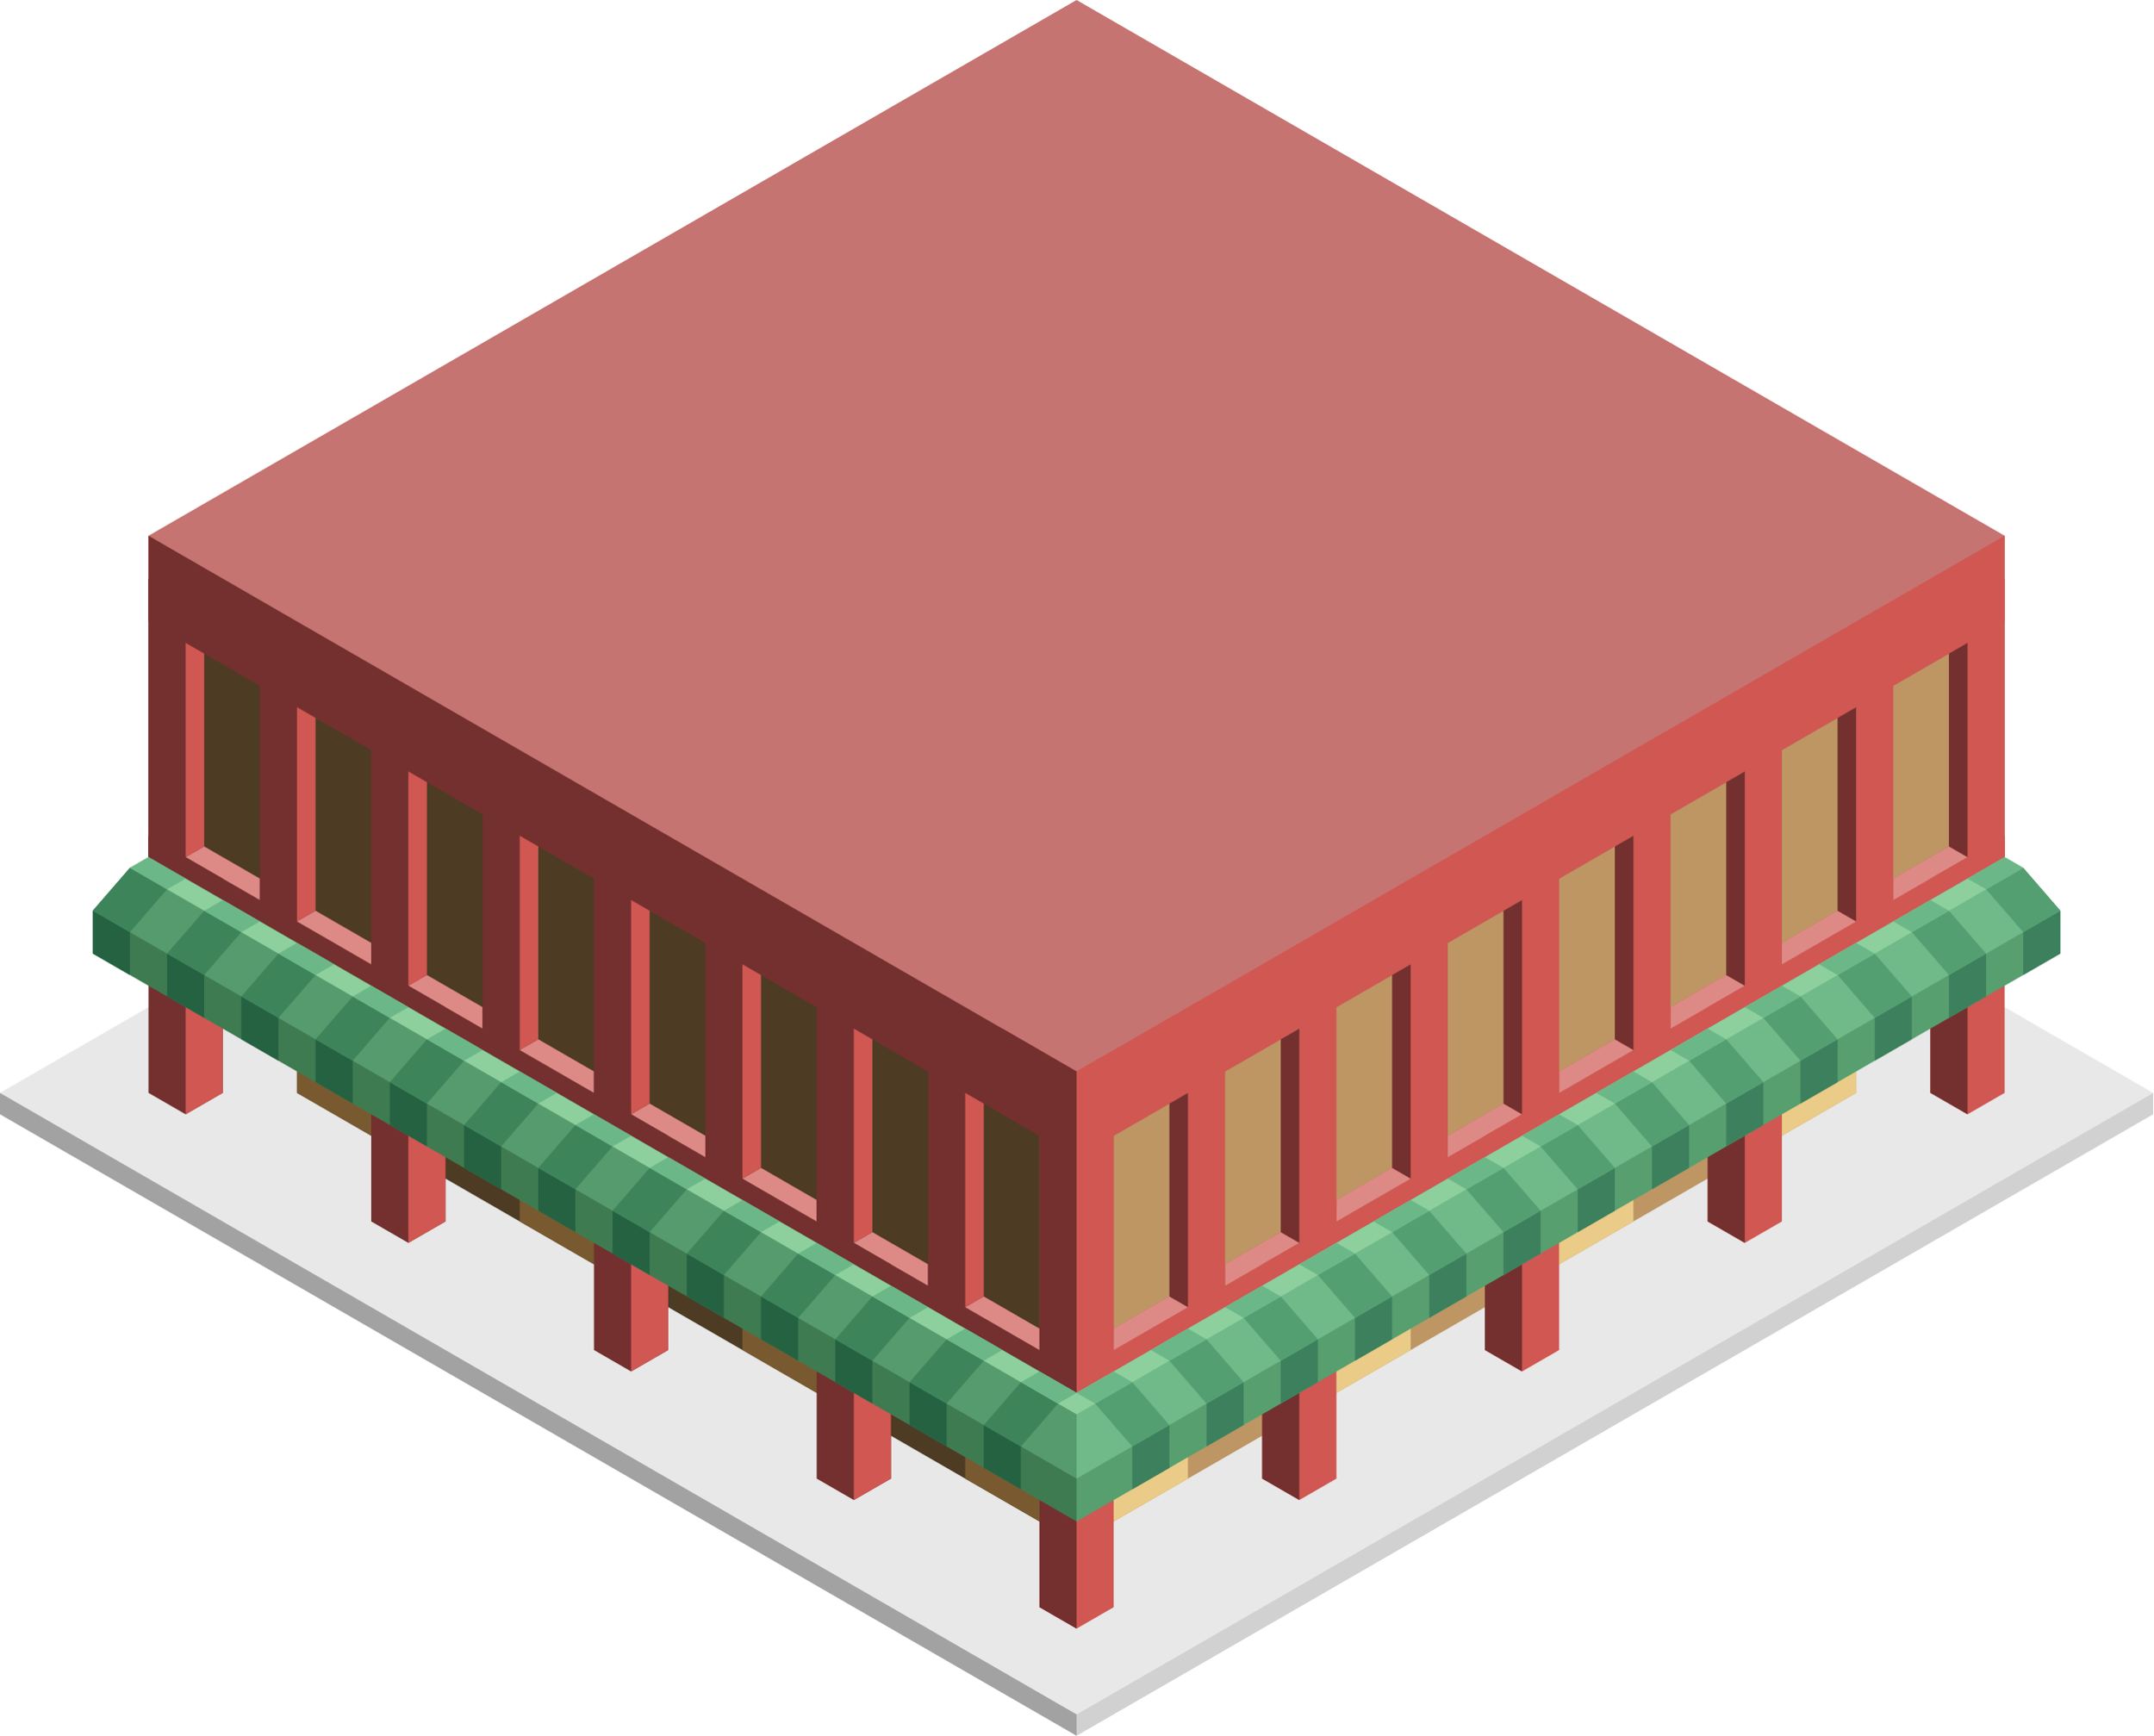
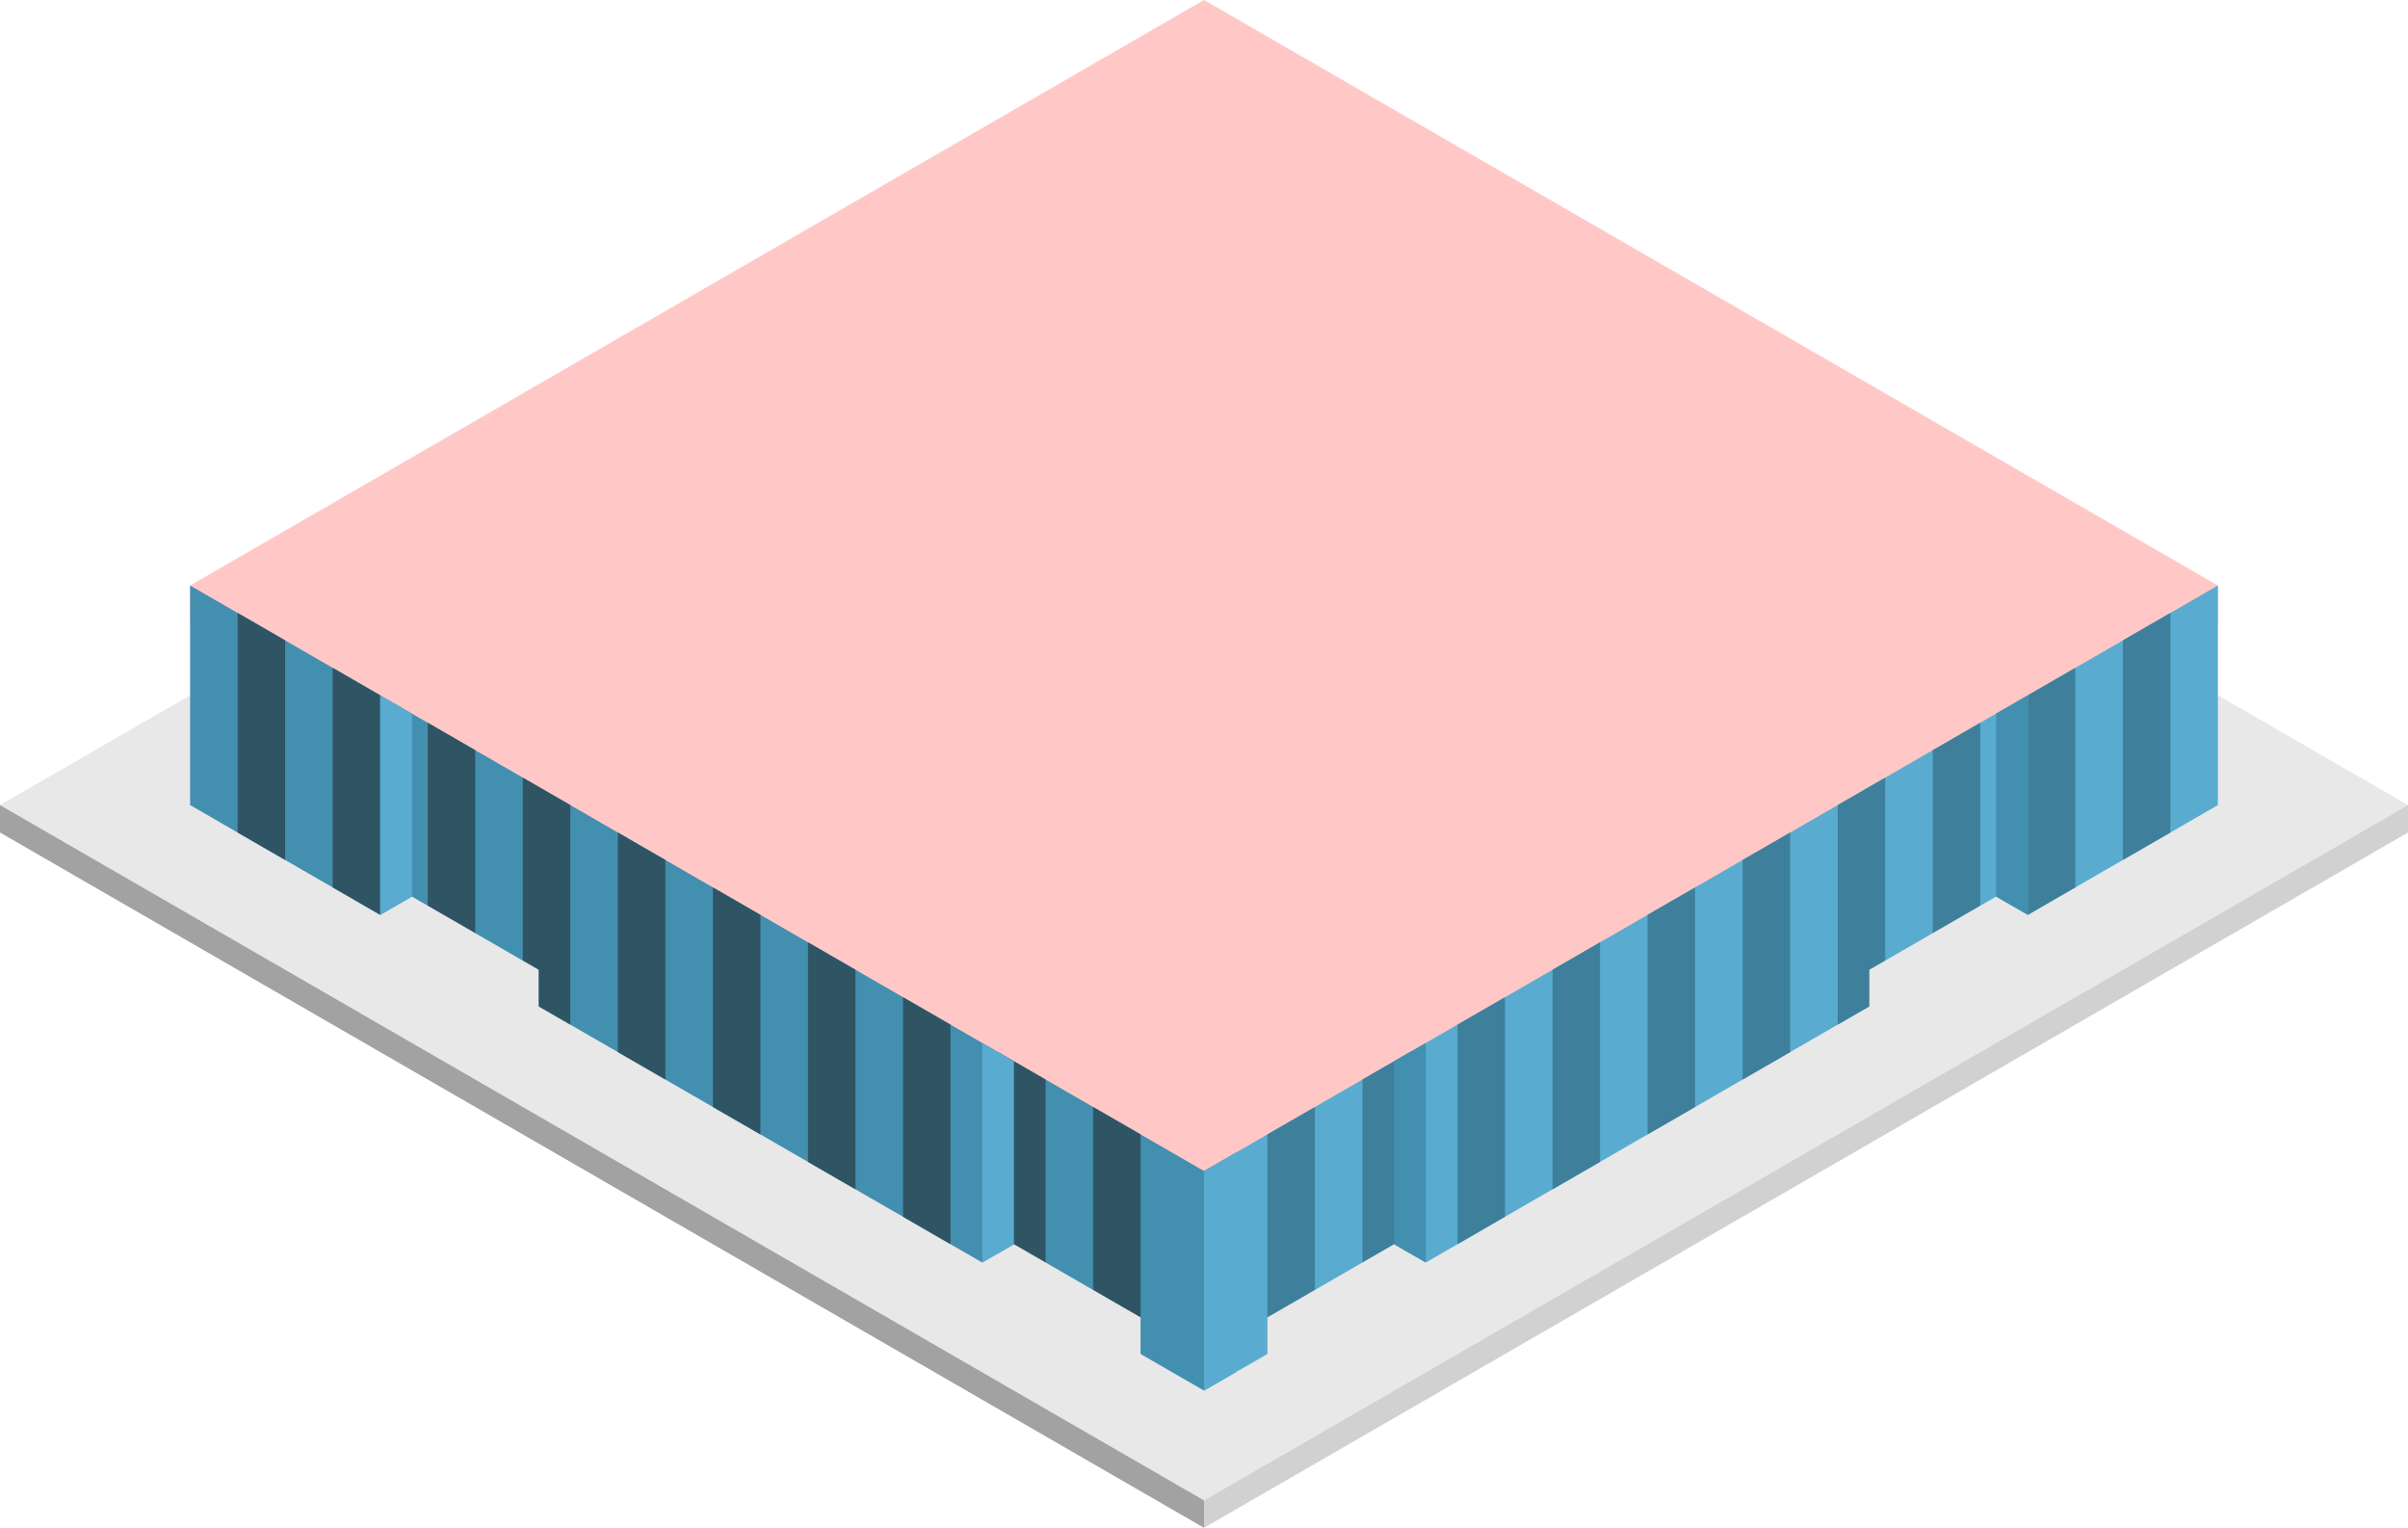
- <svg xmlns="http://www.w3.org/2000/svg" id="Layer_1" data-name="Layer 1" viewBox="0 0 580 467.653">
+ <svg xmlns="http://www.w3.org/2000/svg" id="Layer_1" data-name="Layer 1" viewBox="0 0 380 241.043">
  <defs>
    <style>
      .concrete-top {
        fill: #e8e8e8;
      }

-       .window-R-prim {
-         fill: #bd9664;
+       .top-light {
+         fill: #ffc8c6;
      }

-       .window-L-prim {
-         fill: #4d3b24;
+       .curtain-L-prim-light {
+         fill: #438fb0;
      }

-       .top-dark {
-         fill: #c67471;
+       .curtain-R-prim-light {
+         fill: #59acd0;
      }

-       .exterior-R-prim {
-         fill: #d05752;
+       .curtain-L-prim-dark {
+         fill: #2f5565;
      }

-       .exterior-L-prim {
-         fill: #73302e;
-       }
- 
-       .top-prim {
-         fill: #dd8a87;
-       }
- 
-       .window-R-light {
-         fill: #eacb87;
-       }
- 
-       .window-L-light {
-         fill: #795a30;
+       .curtain-R-prim-dark {
+         fill: #3e809c;
      }

      .concrete-right {
        fill: #d1d1d1;
      }

      .concrete-left {
        fill: #a2a2a2;
      }
- 
-       .cls-1 {
-         fill: #3f7b51;
-       }
- 
-       .cls-2 {
-         fill: #569b6d;
-       }
- 
-       .cls-3 {
-         fill: #579f6f;
-       }
- 
-       .cls-4 {
-         fill: #70b988;
-       }
- 
-       .cls-5 {
-         fill: #8dd09d;
-       }
- 
-       .cls-6 {
-         fill: #3d805d;
-       }
- 
-       .cls-7 {
-         fill: #256242;
-       }
- 
-       .cls-8 {
-         fill: #549f72;
-       }
- 
-       .cls-9 {
-         fill: #3e845a;
-       }
- 
-       .cls-10 {
-         fill: #6bb787;
-       }
    </style>
  </defs>
-   <g id="root">
-     <path id="Path" class="concrete-top" d="M290,461.88,580,294.448,290,127.017,0,294.448Z" />
-     <path id="Path-2" data-name="Path" class="window-R-prim" d="M500,294.448V254.034L290,375.277V415.692Z" />
-     <path id="Path-3" data-name="Path" class="window-L-prim" d="M80,294.448V254.034l200,115.47v40.414Z" />
-     <path id="anchor_40_288.675_500" class="top-dark" d="M40,144.337v11.547L290,300.222,540,155.884V144.337L290,0Z" />
-     <path id="Path-4" data-name="Path" class="exterior-R-prim" d="M290,288.675v92.376L540,236.713V144.337Z" />
-     <path id="Path-5" data-name="Path" class="exterior-L-prim" d="M290,288.675v92.376L40,236.713V144.337Z" />
-     <path id="Path-6" data-name="Path" class="window-R-prim" d="M300,305.995,525,176.092v51.961L300,357.957Z" />
-     <path id="Path-7" data-name="Path" class="window-L-prim" d="M280,305.995,55,176.092v51.961L280,357.957Z" />
-     <path id="Path-8" data-name="Path" class="exterior-R-prim" d="M290,300.222v11.547L540,167.431V155.884Z" />
-     <path id="Path-9" data-name="Path" class="exterior-R-prim" d="M290,369.504v11.547L540,236.713V225.166Z" />
-     <path id="Path-10" data-name="Path" class="top-prim" d="M480,254.034l15-8.66,5,2.887-20,11.547Z" />
-     <path id="Path-11" data-name="Path" class="top-prim" d="M510,236.713l15-8.66,5,2.887-20,11.547Z" />
-     <path id="Path-12" data-name="Path" class="top-prim" d="M300,357.957l15-8.66,5,2.887-20,11.547Z" />
-     <path id="Path-13" data-name="Path" class="top-prim" d="M360,323.316l15-8.66,5,2.887L360,329.09Z" />
-     <path id="Path-14" data-name="Path" class="top-prim" d="M420,288.675l15-8.66,5,2.887-20,11.547Z" />
-     <path id="Path-15" data-name="Path" class="top-prim" d="M330,340.637l15-8.661,5,2.887L330,346.41Z" />
-     <path id="Path-16" data-name="Path" class="top-prim" d="M390,305.996l15-8.661,5,2.887-20,11.547Z" />
-     <path id="Path-17" data-name="Path" class="top-prim" d="M450,271.355l15-8.661,5,2.887-20,11.547Z" />
-     <path id="Path-18" data-name="Path" class="exterior-R-prim" d="M290,300.222l10-5.774v80.829l-10,5.774Z" />
-     <path id="Path-19" data-name="Path" class="exterior-L-prim" d="M315,297.335l10-5.773V355.07l-10-5.773Z" />
-     <path id="Path-20" data-name="Path" class="exterior-L-prim" d="M375,262.694l10-5.773v63.508l-10-5.773Z" />
-     <path id="Path-21" data-name="Path" class="exterior-L-prim" d="M435,228.053l10-5.773v63.508l-10-5.773Z" />
-     <path id="Path-22" data-name="Path" class="exterior-L-prim" d="M345,280.015l10-5.774V337.75l-10-5.774Z" />
-     <path id="Path-23" data-name="Path" class="exterior-R-prim" d="M280,433.012V282.901l10,5.774,10-5.774V433.012l-10,5.774Z" />
-     <path id="Path-24" data-name="Path" class="exterior-L-prim" d="M405,245.374,415,239.6V303.109l-10-5.774Z" />
-     <path id="Path-25" data-name="Path" class="exterior-R-prim" d="M410,230.94l10-5.774v80.829l-10,5.774Z" />
-     <path id="Path-26" data-name="Path" class="exterior-L-prim" d="M465,210.732l10-5.773v63.509l-10-5.774Z" />
-     <path id="Path-27" data-name="Path" class="exterior-R-prim" d="M400,363.73V305.995l20-11.547V363.73l-10,5.774Z" />
-     <path id="Path-28" data-name="Path" class="exterior-L-prim" d="M495,193.412l10-5.773v63.508l-10-5.773Z" />
-     <path id="Path-29" data-name="Path" class="exterior-L-prim" d="M525,176.092l10-5.774v63.509l-10-5.774Z" />
-     <path id="Path-30" data-name="Path" class="exterior-R-prim" d="M350,265.581l10-5.774v80.829l-10,5.774Z" />
-     <path id="Path-31" data-name="Path" class="exterior-R-prim" d="M340,398.371V340.636l20-11.547v69.282l-10,5.774Z" />
-     <path id="Path-32" data-name="Path" class="exterior-R-prim" d="M470,196.299l10-5.774v80.829l-10,5.774Z" />
-     <path id="Path-33" data-name="Path" class="exterior-R-prim" d="M460,329.089V271.354l20-11.547v69.282l-10,5.774Z" />
-     <path id="Path-34" data-name="Path" class="exterior-R-prim" d="M320,282.901l10-5.773V357.957l-10,5.774Z" />
-     <path id="Path-35" data-name="Path" class="exterior-R-prim" d="M440,213.619l10-5.773V288.675l-10,5.774Z" />
-     <path id="Path-36" data-name="Path" class="exterior-R-prim" d="M380,248.26l10-5.773V323.316l-10,5.773Z" />
-     <path id="Path-37" data-name="Path" class="exterior-R-prim" d="M500,178.978l10-5.773v80.829l-10,5.773Z" />
-     <path id="Path-38" data-name="Path" class="exterior-R-prim" d="M530,161.658l10-5.773v80.829l-10,5.773Z" />
-     <path id="Path-39" data-name="Path" class="exterior-R-prim" d="M520,294.448V236.713l20-11.547v69.282l-10,5.774Z" />
-     <path id="Path-40" data-name="Path" class="exterior-L-prim" d="M340,352.183l10-5.773v57.735l-10-5.774Z" />
-     <path id="Path-41" data-name="Path" class="exterior-L-prim" d="M400,317.542l10-5.773v57.735l-10-5.774Z" />
-     <path id="Path-42" data-name="Path" class="exterior-L-prim" d="M460,282.901l10-5.773V334.863l-10-5.774Z" />
-     <path id="Path-43" data-name="Path" class="exterior-L-prim" d="M520,248.26l10-5.773V300.222l-10-5.774Z" />
-     <path id="Path-44" data-name="Path" class="exterior-L-prim" d="M290,300.222v11.547L40,167.431V155.884Z" />
-     <path id="Path-45" data-name="Path" class="exterior-L-prim" d="M290,369.504v11.547L40,236.713V225.166Z" />
-     <path id="Path-46" data-name="Path" class="top-prim" d="M100,254.034l-15-8.66-5,2.887,20,11.547Z" />
-     <path id="Path-47" data-name="Path" class="top-prim" d="M70,236.713l-15-8.66-5,2.887,20,11.547Z" />
-     <path id="Path-48" data-name="Path" class="top-prim" d="M280,357.957l-15-8.66-5,2.887,20,11.547Z" />
-     <path id="Path-49" data-name="Path" class="top-prim" d="M220,323.316l-15-8.66-5,2.887,20,11.547Z" />
-     <path id="Path-50" data-name="Path" class="top-prim" d="M160,288.675l-15-8.66-5,2.887,20,11.547Z" />
-     <path id="Path-51" data-name="Path" class="top-prim" d="M250,340.637l-15-8.661-5,2.887,20,11.547Z" />
-     <path id="Path-52" data-name="Path" class="top-prim" d="M190,305.996l-15-8.661-5,2.887,20,11.547Z" />
-     <path id="Path-53" data-name="Path" class="top-prim" d="M130,271.355l-15-8.661-5,2.887,20,11.547Z" />
-     <path id="Path-54" data-name="Path" class="exterior-L-prim" d="M290,288.675l-10-5.774-10-5.773V300.222l10,5.773v69.282l10,5.774Z" />
-     <path id="Path-55" data-name="Path" class="exterior-L-prim" d="M290,369.504l-10-5.774v69.282l10,5.774Z" />
-     <path id="Path-56" data-name="Path" class="exterior-R-prim" d="M265,297.335l-10-5.773V355.07l10-5.773Z" />
-     <path id="Path-57" data-name="Path" class="exterior-R-prim" d="M205,262.694l-10-5.773v63.508l10-5.773Z" />
-     <path id="Path-58" data-name="Path" class="exterior-R-prim" d="M145,228.053,135,222.28v63.508l10-5.773Z" />
-     <path id="Path-59" data-name="Path" class="exterior-R-prim" d="M235,280.015l-10-5.774v57.735l5,2.887,5-2.887Z" />
-     <path id="Path-60" data-name="Path" class="exterior-R-prim" d="M175,245.374,165,239.6V303.109l10-5.774Z" />
-     <path id="Path-61" data-name="Path" class="exterior-L-prim" d="M170,230.94l-10-5.774v80.829l10,5.774Z" />
-     <path id="Path-62" data-name="Path" class="exterior-R-prim" d="M115,210.732l-10-5.773v63.509l10-5.774Z" />
-     <path id="Path-63" data-name="Path" class="exterior-L-prim" d="M180,363.73V305.995l-20-11.547V363.73l10,5.774Z" />
-     <path id="Path-64" data-name="Path" class="exterior-R-prim" d="M85,193.412l-10-5.773v63.508l10-5.773Z" />
-     <path id="Path-65" data-name="Path" class="exterior-R-prim" d="M55,176.092l-10-5.774v63.509l10-5.774Z" />
-     <path id="Path-66" data-name="Path" class="exterior-L-prim" d="M230,340.636V265.581l-10-5.774v80.829l10,5.774Z" />
-     <path id="Path-67" data-name="Path" class="exterior-L-prim" d="M240,398.371V340.636l-20-11.547v69.282l10,5.774Z" />
-     <path id="Path-68" data-name="Path" class="exterior-L-prim" d="M110,196.299l-10-5.774v80.829l10,5.774Z" />
-     <path id="Path-69" data-name="Path" class="exterior-L-prim" d="M120,329.089V271.354l-10-5.773-10-5.774v69.282l10,5.774Z" />
-     <path id="Path-70" data-name="Path" class="exterior-L-prim" d="M260,282.901l-10-5.773V357.957l10,5.774Z" />
-     <path id="Path-71" data-name="Path" class="exterior-L-prim" d="M140,213.619l-10-5.773V288.675l10,5.774Z" />
-     <path id="Path-72" data-name="Path" class="exterior-L-prim" d="M200,248.26l-10-5.773V323.316l10,5.773Z" />
-     <path id="Path-73" data-name="Path" class="exterior-L-prim" d="M80,178.978l-10-5.773v80.829l10,5.773Z" />
-     <path id="Path-74" data-name="Path" class="exterior-L-prim" d="M50,161.658,40,155.885v80.829l10,5.773Z" />
-     <path id="Path-75" data-name="Path" class="exterior-L-prim" d="M60,294.448V236.713L40,225.166v69.282l10,5.774Z" />
-     <path id="Path-76" data-name="Path" class="exterior-R-prim" d="M240,352.183l-10-5.773v57.735l10-5.774Z" />
-     <path id="Path-77" data-name="Path" class="exterior-R-prim" d="M180,317.542l-10-5.773v57.735l10-5.774Z" />
-     <path id="Path-78" data-name="Path" class="exterior-R-prim" d="M120,282.901l-10-5.773V334.863l10-5.774Z" />
-     <path id="Path-79" data-name="Path" class="exterior-R-prim" d="M60,248.26l-10-5.773V300.222l10-5.774Z" />
-     <path id="Path-80" data-name="Path" class="window-R-light" d="M300,409.918l20-11.547V363.73l-20,11.547Z" />
-     <path id="Path-81" data-name="Path" class="window-L-light" d="M280,409.918l-20-11.547V363.73l20,11.547Z" />
-     <path id="Path-82" data-name="Path" class="window-R-light" d="M420,340.636l20-11.547V294.448l-20,11.547Z" />
-     <path id="Path-83" data-name="Path" class="window-L-light" d="M160,340.636l-20-11.547V294.448l20,11.547Z" />
-     <path id="Path-84" data-name="Path" class="window-R-light" d="M360,375.277,380,363.73V329.089l-20,11.547Z" />
-     <path id="Path-85" data-name="Path" class="window-L-light" d="M220,375.277,200,363.73V329.089l20,11.547Z" />
-     <path id="Path-86" data-name="Path" class="window-R-light" d="M480,305.995l20-11.547V259.807l-20,11.547Z" />
-     <path id="Path-87" data-name="Path" class="window-L-light" d="M100,305.995,80,294.448V259.807l20,11.547Z" />
-     <path id="Path-88" data-name="Path" class="concrete-right" d="M290,461.88v5.773L580,300.222v-5.774Z" />
-     <path id="Path-89" data-name="Path" class="concrete-left" d="M0,294.448,290,461.88v5.773L0,300.222Z" />
-     <path id="Path-90" data-name="Path" class="cls-1" d="M35,233.827,25,245.374v11.547L290,409.918V381.051Z" />
-     <path id="Path-91" data-name="Path" class="cls-2" d="M40,230.94l-5,2.887L25,245.374,290,398.371l5-2.886V378.164l-5-2.887Z" />
-     <path id="Path-92" data-name="Path" class="cls-3" d="M545,233.827l10,11.547v11.547L290,409.918V381.051Z" />
-     <path id="Path-93" data-name="Path" class="cls-4" d="M540,230.94l5,2.887,10,11.547L290,398.371v-23.094Z" />
-     <path id="Path-94" data-name="Path" class="cls-5" d="M40,230.94l250,144.337L540,230.94l5,2.887L290,381.051,35,233.827Z" />
-     <path id="Path-95" data-name="Path" class="cls-6" d="M545,251.147l10-5.773v11.547l-10,5.773Z" />
-     <path id="Path-96" data-name="Path" class="cls-6" d="M525,262.694l10-5.773v11.547l-10,5.773Z" />
-     <path id="Path-97" data-name="Path" class="cls-6" d="M505,274.241l10-5.773v11.547l-10,5.773Z" />
-     <path id="Path-98" data-name="Path" class="cls-6" d="M485,285.788l10-5.773v11.547l-10,5.773Z" />
-     <path id="Path-99" data-name="Path" class="cls-6" d="M465,297.335l10-5.773v11.547l-10,5.773Z" />
-     <path id="Path-100" data-name="Path" class="cls-6" d="M445,308.882l10-5.773v11.547l-10,5.773Z" />
-     <path id="Path-101" data-name="Path" class="cls-6" d="M425,320.429l10-5.773v11.547l-10,5.773Z" />
-     <path id="Path-102" data-name="Path" class="cls-6" d="M405,331.976l10-5.773V337.75l-10,5.773Z" />
-     <path id="Path-103" data-name="Path" class="cls-6" d="M385,343.523l10-5.773v11.547L385,355.07Z" />
-     <path id="Path-104" data-name="Path" class="cls-6" d="M365,355.07l10-5.773v11.547l-10,5.773Z" />
-     <path id="Path-105" data-name="Path" class="cls-6" d="M345,366.617l10-5.773v11.547l-10,5.773Z" />
-     <path id="Path-106" data-name="Path" class="cls-6" d="M325,378.164l10-5.773v11.547l-10,5.773Z" />
-     <path id="Path-107" data-name="Path" class="cls-6" d="M305,389.711l10-5.773v11.547l-10,5.773Z" />
-     <path id="Path-108" data-name="Path" class="cls-7" d="M35,251.147,25,245.374v11.547l10,5.773Z" />
-     <path id="Path-109" data-name="Path" class="cls-7" d="M75,274.241,65,268.468v11.547l10,5.773Z" />
-     <path id="Path-110" data-name="Path" class="cls-7" d="M95,285.788,85,280.015v11.547l10,5.773Z" />
-     <path id="Path-111" data-name="Path" class="cls-7" d="M115,297.335l-10-5.773v11.547l10,5.773Z" />
-     <path id="Path-112" data-name="Path" class="cls-7" d="M135,308.882l-10-5.773v11.547l10,5.773Z" />
-     <path id="Path-113" data-name="Path" class="cls-7" d="M155,320.43l-10-5.774v11.547l10,5.774Z" />
-     <path id="Path-114" data-name="Path" class="cls-7" d="M175,331.976l-10-5.773V337.75l10,5.773Z" />
-     <path id="Path-115" data-name="Path" class="cls-7" d="M195,343.524l-10-5.774v11.547l10,5.774Z" />
-     <path id="Path-116" data-name="Path" class="cls-7" d="M215,355.07l-10-5.774v11.547l10,5.774Z" />
-     <path id="Path-117" data-name="Path" class="cls-7" d="M235,366.617l-10-5.774V372.39l10,5.774Z" />
-     <path id="Path-118" data-name="Path" class="cls-7" d="M255,378.164l-10-5.773v11.547l10,5.773Z" />
-     <path id="Path-119" data-name="Path" class="cls-7" d="M275,389.711l-10-5.773v11.547l10,5.773Z" />
-     <path id="Path-120" data-name="Path" class="cls-7" d="M55,262.694,45,256.921v11.547l10,5.773Z" />
-     <path id="Path-121" data-name="Path" class="cls-8" d="M545,251.147,535,239.6l10-5.773,10,11.547Z" />
-     <path id="Path-122" data-name="Path" class="cls-8" d="M525,262.694l-10-11.547,10-5.773,10,11.547Z" />
-     <path id="Path-123" data-name="Path" class="cls-8" d="M505,274.241l-10-11.547,10-5.773,10,11.547Z" />
-     <path id="Path-124" data-name="Path" class="cls-8" d="M485,285.788l-10-11.547,10-5.773,10,11.547Z" />
-     <path id="Path-125" data-name="Path" class="cls-8" d="M465,297.335l-10-11.547,10-5.773,10,11.547Z" />
-     <path id="Path-126" data-name="Path" class="cls-8" d="M445,308.882l-10-11.547,10-5.773,10,11.547Z" />
-     <path id="Path-127" data-name="Path" class="cls-8" d="M425,320.429l-10-11.547,10-5.773,10,11.547Z" />
-     <path id="Path-128" data-name="Path" class="cls-8" d="M405,331.976l-10-11.547,10-5.773,10,11.547Z" />
-     <path id="Path-129" data-name="Path" class="cls-8" d="M385,343.523l-10-11.547,10-5.773,10,11.547Z" />
-     <path id="Path-130" data-name="Path" class="cls-8" d="M365,355.07l-10-11.547,10-5.773,10,11.547Z" />
-     <path id="Path-131" data-name="Path" class="cls-8" d="M345,366.617,335,355.07l10-5.773,10,11.547Z" />
-     <path id="Path-132" data-name="Path" class="cls-8" d="M325,378.164l-10-11.547,10-5.773,10,11.547Z" />
-     <path id="Path-133" data-name="Path" class="cls-8" d="M305,389.711l-10-11.547,10-5.773,10,11.547Z" />
-     <path id="Path-134" data-name="Path" class="cls-9" d="M35,251.147,45,239.6,35,233.827,25,245.374Z" />
-     <path id="Path-135" data-name="Path" class="cls-9" d="M75,274.241l10-11.547L75,256.921,65,268.468Z" />
-     <path id="Path-136" data-name="Path" class="cls-9" d="M95,285.788l10-11.547L95,268.468,85,280.015Z" />
-     <path id="Path-137" data-name="Path" class="cls-9" d="M115,297.335l10-11.547-10-5.773-10,11.547Z" />
-     <path id="Path-138" data-name="Path" class="cls-9" d="M135,308.882l10-11.547-10-5.773-10,11.547Z" />
-     <path id="Path-139" data-name="Path" class="cls-9" d="M155,320.429l10-11.547-10-5.773-10,11.547Z" />
-     <path id="Path-140" data-name="Path" class="cls-9" d="M175,331.976l10-11.547-10-5.773-10,11.547Z" />
-     <path id="Path-141" data-name="Path" class="cls-9" d="M195,343.524l10-11.547-10-5.774L185,337.75Z" />
-     <path id="Path-142" data-name="Path" class="cls-9" d="M215,355.07l10-11.547L215,337.75l-10,11.547Z" />
-     <path id="Path-143" data-name="Path" class="cls-9" d="M235,366.617l10-11.547-10-5.773-10,11.547Z" />
-     <path id="Path-144" data-name="Path" class="cls-9" d="M255,378.164l10-11.547-10-5.773-10,11.547Z" />
-     <path id="Path-145" data-name="Path" class="cls-9" d="M275,389.711l10-11.547-10-5.773-10,11.547Z" />
-     <path id="Path-146" data-name="Path" class="cls-9" d="M55,262.694l10-11.547L55,245.374,45,256.921Z" />
-     <path id="Path-147" data-name="Path" class="cls-10" d="M540,230.94l-10,5.773,5,2.887,10-5.773Z" />
-     <path id="Path-148" data-name="Path" class="cls-10" d="M520,242.487,510,248.26l5,2.887,10-5.773Z" />
-     <path id="Path-149" data-name="Path" class="cls-10" d="M500,254.034l-10,5.773,5,2.887,10-5.773Z" />
-     <path id="Path-150" data-name="Path" class="cls-10" d="M480,265.581l-10,5.773,5,2.887,10-5.773Z" />
-     <path id="Path-151" data-name="Path" class="cls-10" d="M460,277.128l-10,5.773,5,2.887,10-5.773Z" />
-     <path id="Path-152" data-name="Path" class="cls-10" d="M440,288.675l-10,5.773,5,2.887,10-5.773Z" />
-     <path id="Path-153" data-name="Path" class="cls-10" d="M420,300.222l-10,5.773,5,2.887,10-5.773Z" />
-     <path id="Path-154" data-name="Path" class="cls-10" d="M400,311.769l-10,5.773,5,2.887,10-5.773Z" />
-     <path id="Path-155" data-name="Path" class="cls-10" d="M380,323.316l-10,5.773,5,2.887,10-5.773Z" />
-     <path id="Path-156" data-name="Path" class="cls-10" d="M360,334.863l-10,5.774,5,2.886,10-5.773Z" />
-     <path id="Path-157" data-name="Path" class="cls-10" d="M340,346.41l-10,5.773,5,2.887,10-5.773Z" />
-     <path id="Path-158" data-name="Path" class="cls-10" d="M320,357.957l-10,5.773,5,2.887,10-5.773Z" />
-     <path id="Path-159" data-name="Path" class="cls-10" d="M300,369.504l-10,5.773,5,2.887,10-5.773Z" />
-     <path id="Path-160" data-name="Path" class="cls-10" d="M40,230.94l10,5.773L45,239.6,35,233.827Z" />
-     <path id="Path-161" data-name="Path" class="cls-10" d="M80,254.034l10,5.774-5,2.886L75,256.921Z" />
-     <path id="Path-162" data-name="Path" class="cls-10" d="M100,265.581l10,5.773-5,2.887L95,268.468Z" />
-     <path id="Path-163" data-name="Path" class="cls-10" d="M120,277.128l10,5.774-5,2.886-10-5.773Z" />
-     <path id="Path-164" data-name="Path" class="cls-10" d="M140,288.675l10,5.773-5,2.887-10-5.773Z" />
-     <path id="Path-165" data-name="Path" class="cls-10" d="M160,300.222l10,5.774-5,2.886-10-5.773Z" />
-     <path id="Path-166" data-name="Path" class="cls-10" d="M180,311.769l10,5.773-5,2.887-10-5.773Z" />
-     <path id="Path-167" data-name="Path" class="cls-10" d="M200,323.316l10,5.774-5,2.887-10-5.774Z" />
-     <path id="Path-168" data-name="Path" class="cls-10" d="M220,334.863l10,5.773-5,2.887L215,337.75Z" />
-     <path id="Path-169" data-name="Path" class="cls-10" d="M240,346.41l10,5.773-5,2.887-10-5.773Z" />
-     <path id="Path-170" data-name="Path" class="cls-10" d="M260,357.957l10,5.774-5,2.886-10-5.773Z" />
-     <path id="Path-171" data-name="Path" class="cls-10" d="M280,369.504l10,5.773-5,2.887-10-5.773Z" />
-     <path id="Path-172" data-name="Path" class="cls-10" d="M60,242.487l10,5.774-5,2.886L55,245.374Z" />
+   <g id="Group">
+     <path id="Path" class="concrete-top" d="M190,236.713,380,127.017,190,17.32,0,127.017Z" />
+     <path id="anchor_30_184.752_320" class="top-light" d="M30,98.149V92.376L190,0,350,92.376v5.773L190,190.525Z" />
+     <path id="Path-2" data-name="Path" class="curtain-L-prim-light" d="M30,127.017l160,92.376,5-2.887V181.865l-5,2.887L30,92.376Z" />
+     <path id="Path-3" data-name="Path" class="curtain-R-prim-light" d="M190,219.393l160-92.376V92.376L190,184.752Z" />
+     <path id="Path-4" data-name="Path" class="curtain-L-prim-dark" d="M165,204.959l-7.5-4.33V165.988l7.5,4.33Z" />
+     <path id="Path-5" data-name="Path" class="curtain-L-prim-dark" d="M105,170.318l-7.5-4.33V131.347l7.5,4.33Z" />
+     <path id="Path-6" data-name="Path" class="curtain-L-prim-dark" d="M60,144.337l-7.5-4.33V105.366l7.5,4.33Z" />
+     <path id="Path-7" data-name="Path" class="curtain-L-prim-dark" d="M135,187.639l-7.5-4.331V148.667l7.5,4.331Z" />
+     <path id="Path-8" data-name="Path" class="curtain-L-prim-dark" d="M75,152.998l-7.5-4.331V114.026l7.5,4.331Z" />
+     <path id="Path-9" data-name="Path" class="curtain-L-prim-dark" d="M150,196.299l-7.5-4.33V157.328l7.5,4.33Z" />
+     <path id="Path-10" data-name="Path" class="curtain-L-prim-dark" d="M180,213.619l-7.5-4.33V174.648l7.5,4.33Z" />
+     <path id="Path-11" data-name="Path" class="curtain-L-prim-dark" d="M90,161.658l-7.5-4.33V122.687l7.5,4.33Z" />
+     <path id="Path-12" data-name="Path" class="curtain-L-prim-dark" d="M45,135.677l-7.5-4.33V96.706l7.5,4.33Z" />
+     <path id="Path-13" data-name="Path" class="curtain-L-prim-dark" d="M120,178.978l-7.5-4.33V140.007l7.5,4.33Z" />
+     <path id="Path-14" data-name="Path" class="curtain-R-prim-dark" d="M215,204.959l7.5-4.33V165.988l-7.5,4.33Z" />
+     <path id="Path-15" data-name="Path" class="curtain-R-prim-dark" d="M275,170.318l7.5-4.33V131.347l-7.5,4.33Z" />
+     <path id="Path-16" data-name="Path" class="curtain-R-prim-dark" d="M335,135.677l7.5-4.33V96.706l-7.5,4.33Z" />
+     <path id="Path-17" data-name="Path" class="curtain-R-prim-dark" d="M245,187.639l7.5-4.331v-34.64l-7.5,4.33Z" />
+     <path id="Path-18" data-name="Path" class="curtain-R-prim-dark" d="M305,152.998l7.5-4.331V114.026l-7.5,4.331Z" />
+     <path id="Path-19" data-name="Path" class="curtain-R-prim-dark" d="M230,196.299l7.5-4.33V157.328l-7.5,4.33Z" />
+     <path id="Path-20" data-name="Path" class="curtain-R-prim-dark" d="M200,213.619l7.5-4.33V174.648l-7.5,4.33Z" />
+     <path id="Path-21" data-name="Path" class="curtain-R-prim-dark" d="M290,161.658l7.5-4.33V122.687l-7.5,4.33Z" />
+     <path id="Path-22" data-name="Path" class="curtain-R-prim-dark" d="M260,178.978l7.5-4.33V140.007l-7.5,4.33Z" />
+     <path id="Path-23" data-name="Path" class="curtain-R-prim-dark" d="M320,144.337l7.5-4.33V105.366l-7.5,4.33Z" />
+     <path id="Path-24" data-name="Path" class="concrete-top" d="M200,215.063v-7.217l20-11.547,6.25,3.608Z" />
+     <path id="Path-25" data-name="Path" class="concrete-top" d="M295,160.215v-7.217l20-11.547,6.25,3.608Z" />
+     <path id="Path-26" data-name="Path" class="concrete-top" d="M180,215.063v-7.217L160,196.299l-6.25,3.608Z" />
+     <path id="Path-27" data-name="Path" class="concrete-top" d="M85,160.214v-7.216L65,141.451l-6.25,3.608Z" />
+     <path id="Path-28" data-name="Path" class="curtain-L-prim-light" d="M225,199.186l-5-2.887V167.431l5-2.886Z" />
+     <path id="Path-29" data-name="Path" class="curtain-L-prim-light" d="M320,144.337l-5-2.886V112.583l5-2.887Z" />
+     <path id="Path-30" data-name="Path" class="curtain-R-prim-light" d="M155,199.186l5-2.887V167.431l-5-2.886Z" />
+     <path id="Path-31" data-name="Path" class="curtain-R-prim-light" d="M60,144.337l5-2.886V112.583l-5-2.887Z" />
+     <path id="Path-32" data-name="Path" class="concrete-right" d="M190,236.713v4.33L380,131.347v-4.33Z" />
+     <path id="Path-33" data-name="Path" class="concrete-left" d="M190,236.713v4.33L0,131.347v-4.33Z" />
  </g>
</svg>
